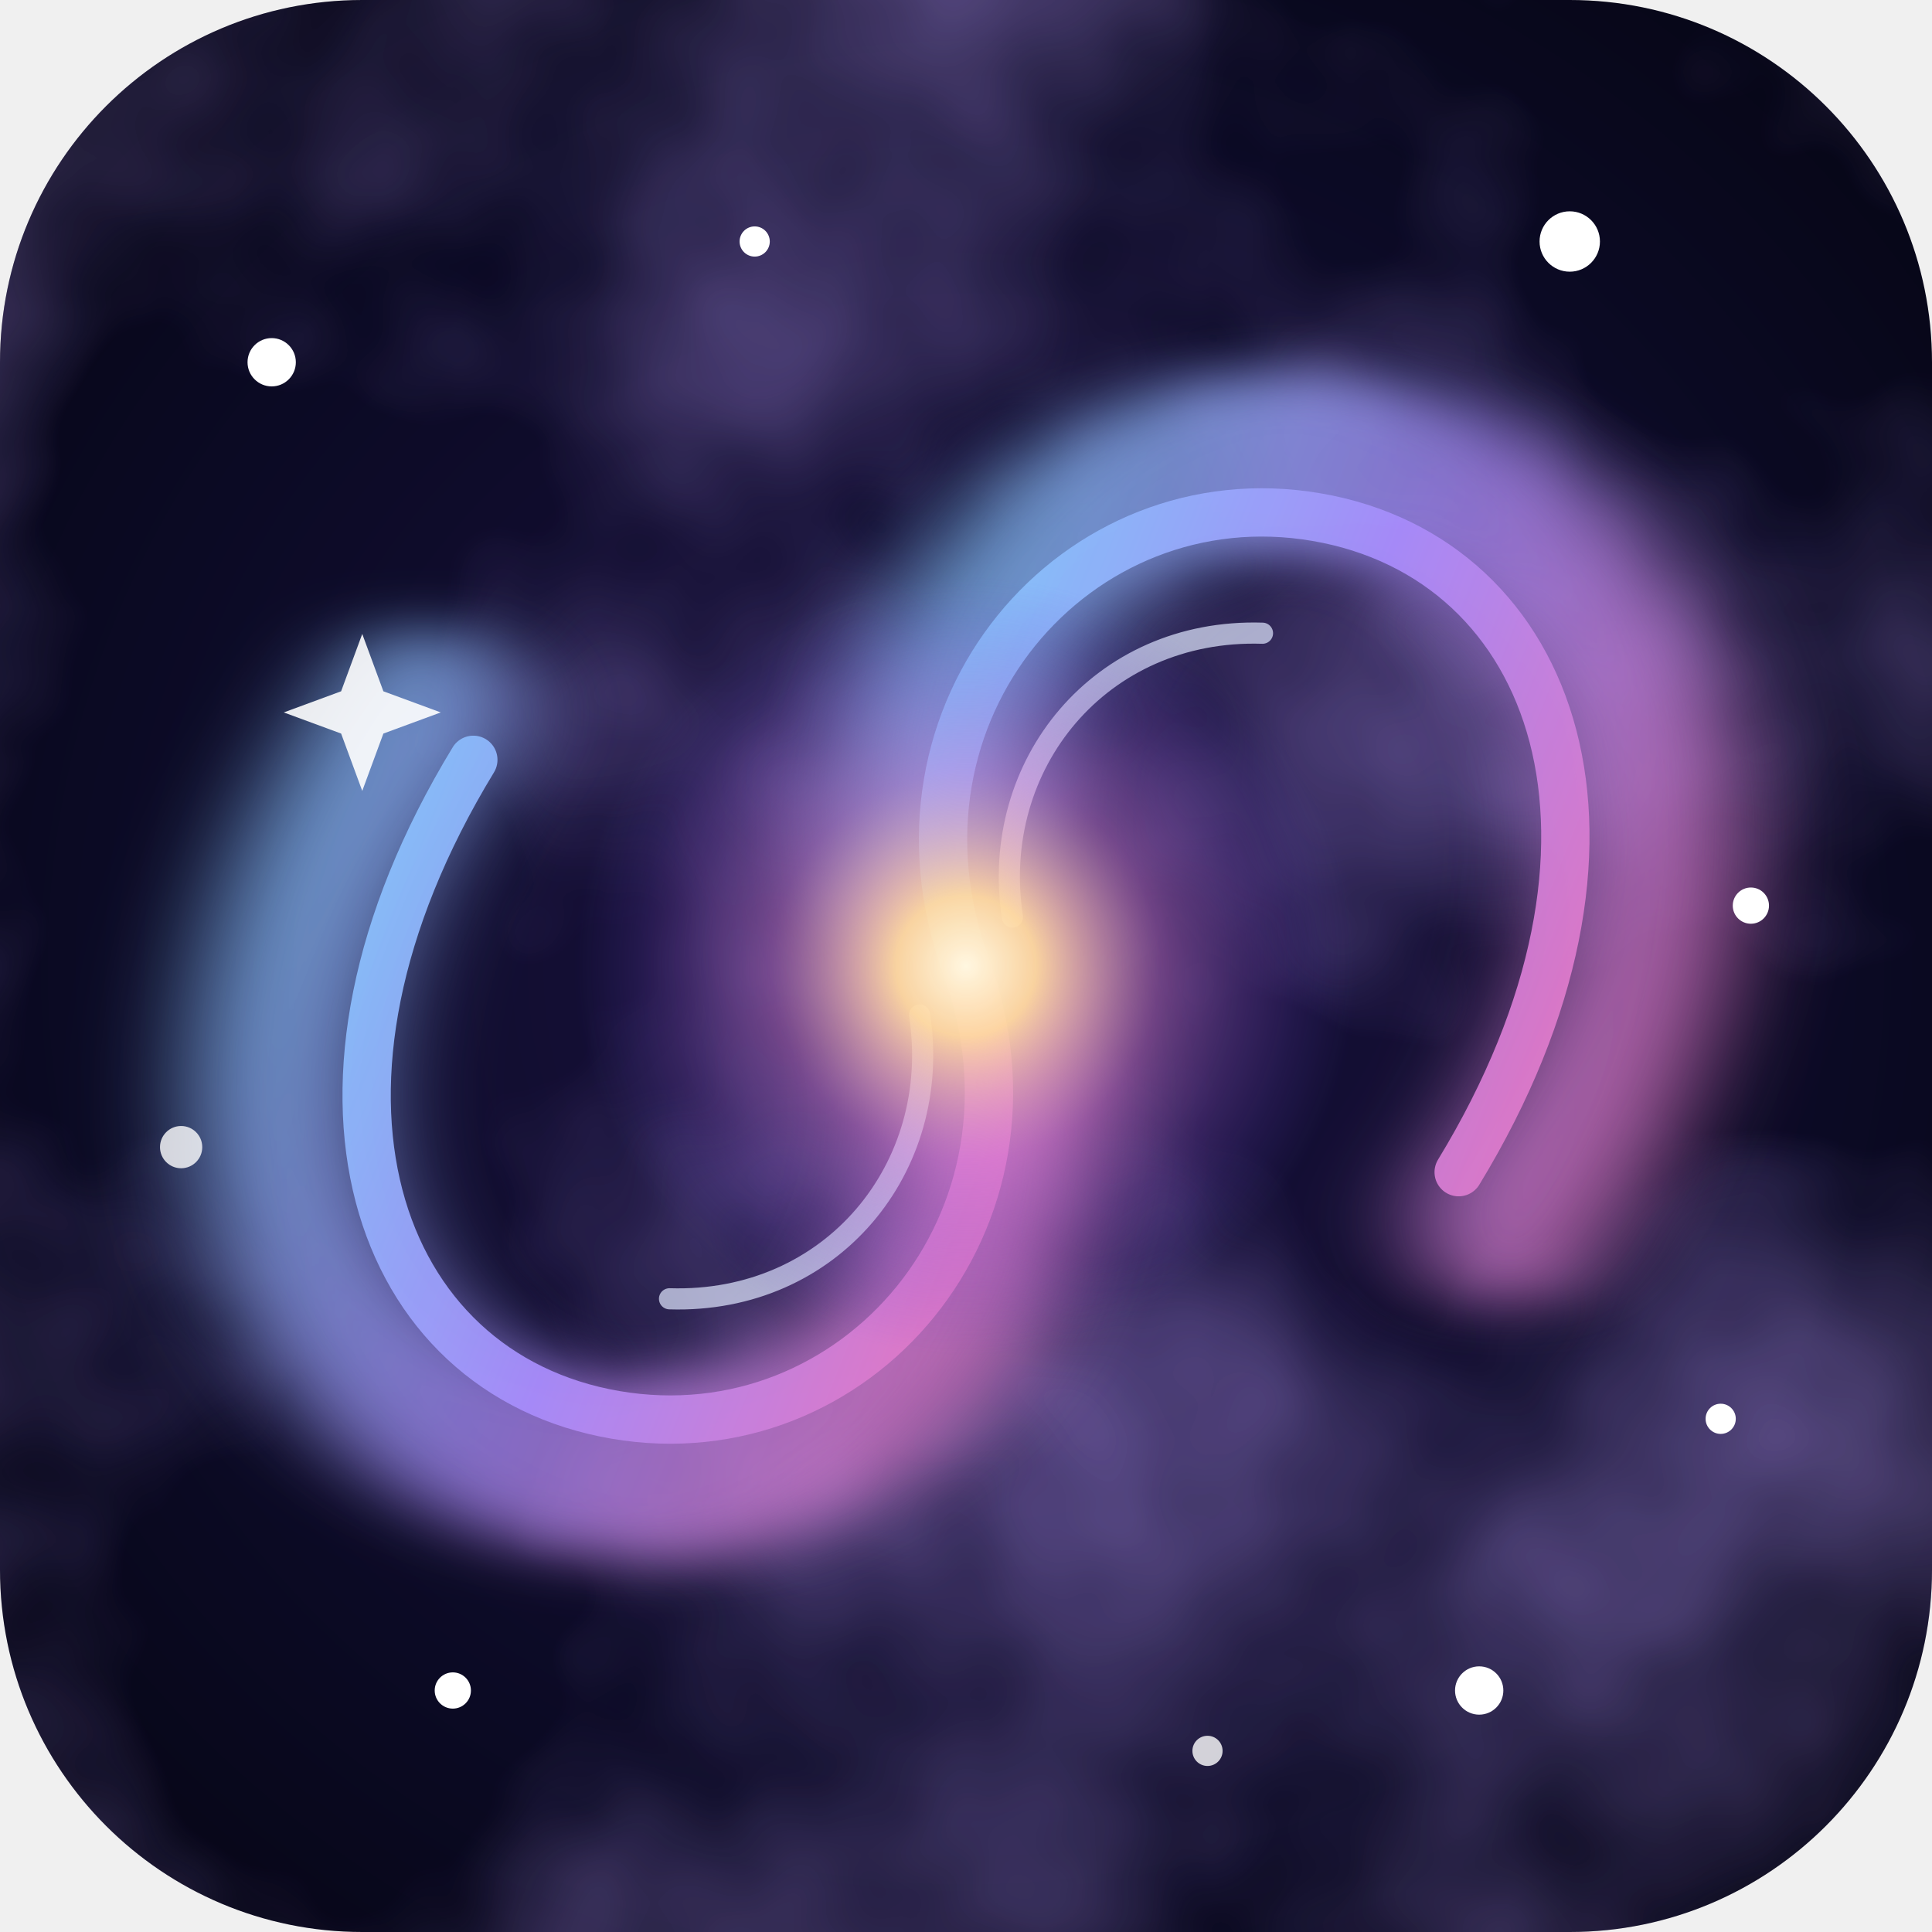
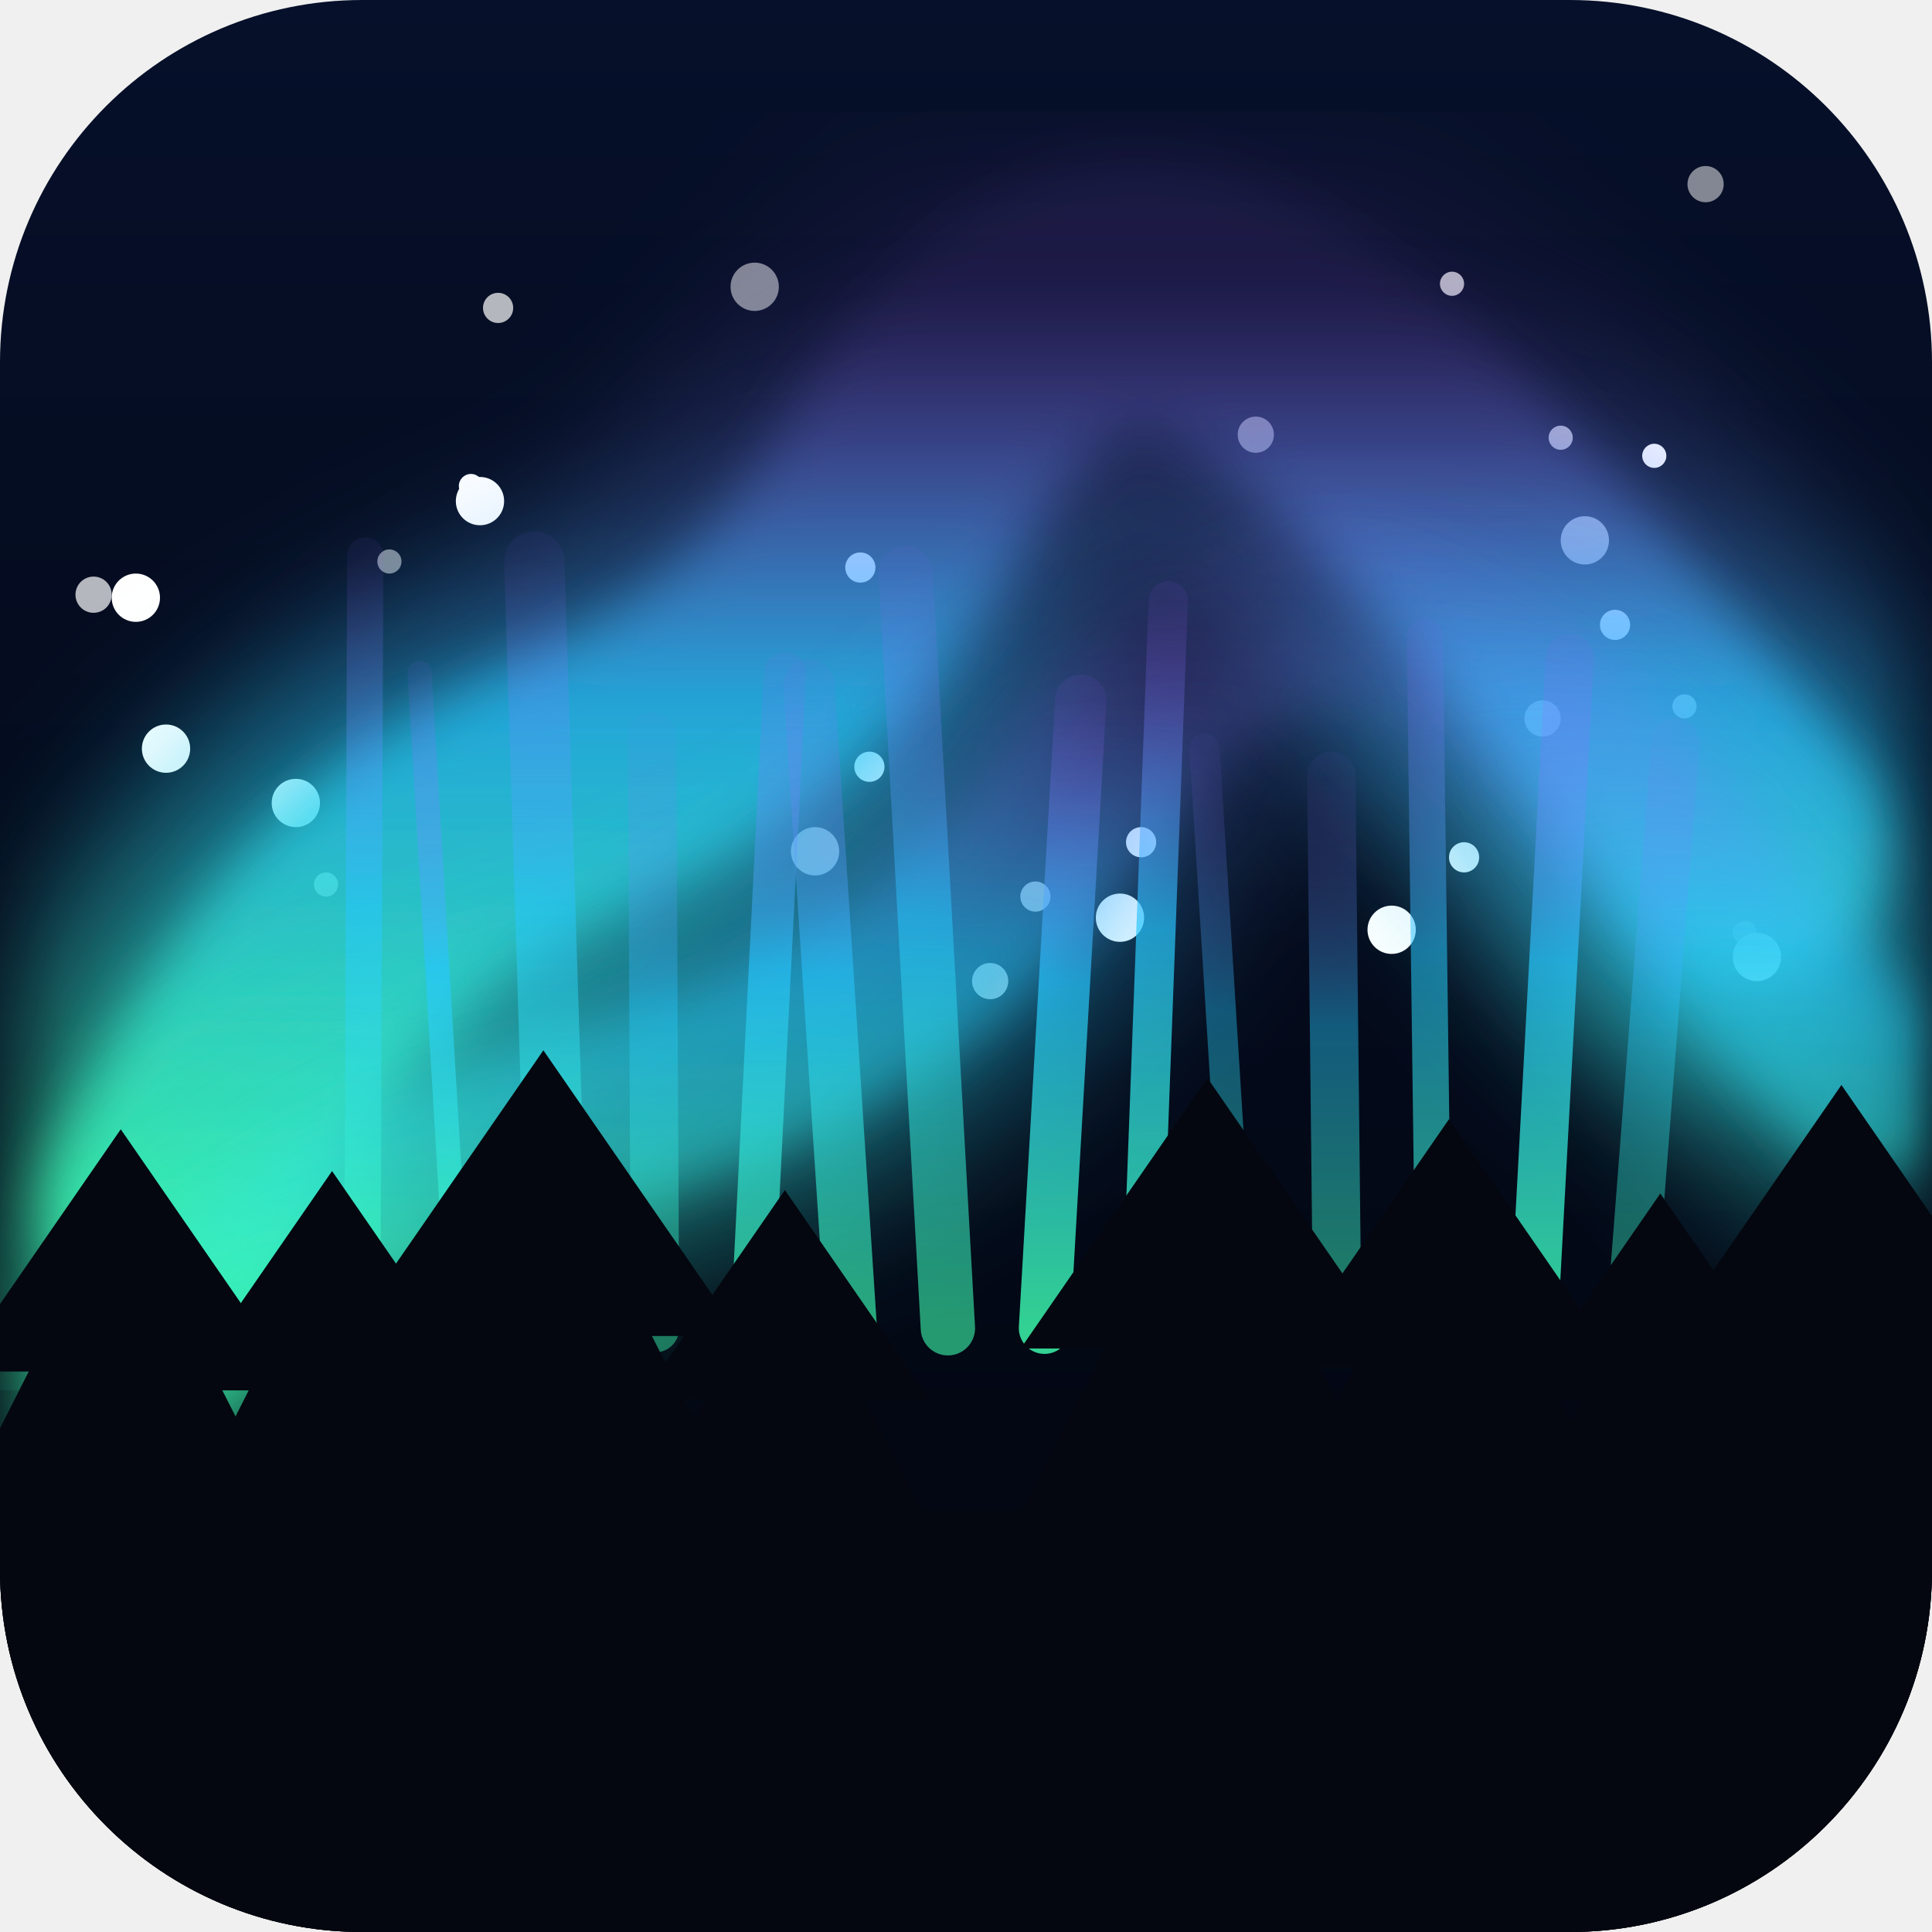
<svg xmlns="http://www.w3.org/2000/svg" viewBox="0 0 64 64">
  <defs>
-     <radialGradient id="bg" cx="50%" cy="50%" r="75%">
-       <stop offset="0" stop-color="#1a1240" />
-       <stop offset=".6" stop-color="#0b0a24" />
-       <stop offset="1" stop-color="#04040f" />
-     </radialGradient>
-     <radialGradient id="core" cx="50%" cy="50%" r="50%">
-       <stop offset="0" stop-color="#fff7e0" />
-       <stop offset=".18" stop-color="#ffd9a0" stop-opacity=".95" />
-       <stop offset=".5" stop-color="#d17ad6" stop-opacity=".45" />
-       <stop offset="1" stop-color="#5b3fd1" stop-opacity="0" />
-     </radialGradient>
-     <linearGradient id="arm" x1="0" y1="0" x2="1" y2="1">
-       <stop offset="0" stop-color="#7dd3fc" />
-       <stop offset=".5" stop-color="#a78bfa" />
-       <stop offset="1" stop-color="#f472b6" />
+     <linearGradient id="bg1" x1="0" y1="0" x2="0" y2="1">
+       <stop offset="0" stop-color="#06102a" />
+       <stop offset="1" stop-color="#02040c" />
    </linearGradient>
-     <filter id="neb" x="0" y="0" width="100%" height="100%">
-       <feTurbulence type="fractalNoise" baseFrequency=".05" numOctaves="4" seed="11" />
-       <feColorMatrix type="matrix" values="0 0 0 0 .45  0 0 0 0 .3  0 0 0 0 .9  0 0 0 1.4 -.55" />
+     <filter id="bl1" x="-20%" y="-20%" width="140%" height="140%">
+       <feGaussianBlur stdDeviation="2.2" />
    </filter>
-     <filter id="blur">
-       <feGaussianBlur stdDeviation="1.4" />
+     <filter id="bs1" x="-20%" y="-20%" width="140%" height="140%">
+       <feGaussianBlur stdDeviation=".9" />
    </filter>
-     <clipPath id="tile">
+     <clipPath id="t1">
      <rect width="64" height="64" rx="12" />
    </clipPath>
+     <linearGradient id="a1" x1="0" y1="1" x2="0" y2="0">
+       <stop offset="0" stop-color="#3dffb0" />
+       <stop offset=".55" stop-color="#27c6ff" stop-opacity=".85" />
+       <stop offset="1" stop-color="#a45bff" stop-opacity=".1" />
+     </linearGradient>
  </defs>
-   <g clip-path="url(#tile)">
-     <rect width="64" height="64" fill="url(#bg)" />
-     <rect width="64" height="64" filter="url(#neb)" opacity=".7" />
-     <g fill="none" stroke-linecap="round" transform="rotate(-20 32 32)">
-       <g filter="url(#blur)" stroke="url(#arm)" opacity=".75" stroke-width="6">
-         <path d="M32 32C32 22 42 16 50 21S58 38 46 46" />
-         <path d="M32 32C32 42 22 48 14 43S6 26 18 18" />
-       </g>
-       <g stroke="url(#arm)" stroke-width="1.6" opacity=".95">
-         <path d="M32 32C32 23 41 18 48 22S55 36 45 44" />
-         <path d="M32 32C32 41 23 46 16 42S9 28 19 20" />
-       </g>
-       <g stroke="#e0e7ff" stroke-width=".7" opacity=".7">
-         <path d="M34 31C35 26 40 23 45 25" />
-         <path d="M30 33C29 38 24 41 19 39" />
-       </g>
-     </g>
-     <circle cx="32" cy="32" r="13" fill="url(#core)" />
-     <g fill="#fff">
-       <circle cx="9" cy="12" r=".8" />
-       <circle cx="52" cy="8" r="1" />
-       <circle cx="58" cy="30" r=".6" />
-       <circle cx="6" cy="38" r=".7" opacity=".8" />
-       <circle cx="49" cy="56" r=".8" />
-       <circle cx="15" cy="56" r=".6" />
-       <circle cx="25" cy="8" r=".5" />
-       <circle cx="40" cy="58" r=".5" opacity=".8" />
-       <circle cx="57" cy="47" r=".5" />
-     </g>
-     <path d="M12 21l.7 1.9 1.9.7-1.9.7-.7 1.9-.7-1.9-1.9-.7 1.9-.7z" fill="#fff" opacity=".9" />
+   <g clip-path="url(#t1)">
+     <rect width="64" height="64" fill="url(#bg1)" />
+     <circle cx="10.8" cy="29.3" r="0.4" fill="#fff" opacity="0.7" />
+     <circle cx="9.8" cy="26.6" r="0.8" fill="#fff" opacity="1.0" />
+     <circle cx="25.0" cy="9.5" r="0.8" fill="#fff" opacity="0.5" />
+     <circle cx="54.8" cy="15.1" r="0.4" fill="#fff" opacity="1.0" />
+     <circle cx="28.8" cy="25.4" r="0.5" fill="#fff" opacity="1.0" />
+     <circle cx="57.8" cy="30.9" r="0.4" fill="#fff" opacity="0.5" />
+     <circle cx="4.5" cy="19.8" r="0.8" fill="#fff" opacity="1.0" />
+     <circle cx="15.6" cy="16.1" r="0.4" fill="#fff" opacity="1.0" />
+     <circle cx="15.9" cy="16.6" r="0.8" fill="#fff" opacity="1.0" />
+     <circle cx="16.5" cy="10.2" r="0.5" fill="#fff" opacity="0.7" />
+     <circle cx="58.2" cy="31.7" r="0.8" fill="#fff" opacity="1.0" />
+     <circle cx="56.5" cy="6.1" r="0.6" fill="#fff" opacity="0.5" />
+     <circle cx="46.1" cy="30.8" r="0.8" fill="#fff" opacity="1.0" />
+     <circle cx="51.1" cy="23.8" r="0.6" fill="#fff" opacity="0.7" />
+     <circle cx="37.1" cy="30.4" r="0.8" fill="#fff" opacity="1.0" />
+     <circle cx="52.5" cy="17.9" r="0.8" fill="#fff" opacity="0.7" />
+     <circle cx="41.6" cy="14.4" r="0.6" fill="#fff" opacity="0.5" />
+     <circle cx="28.5" cy="18.8" r="0.5" fill="#fff" opacity="1.0" />
+     <circle cx="51.7" cy="14.5" r="0.4" fill="#fff" opacity="0.7" />
+     <circle cx="5.5" cy="24.8" r="0.8" fill="#fff" opacity="1.0" />
+     <circle cx="12.9" cy="18.6" r="0.4" fill="#fff" opacity="0.5" />
+     <circle cx="34.3" cy="29.7" r="0.5" fill="#fff" opacity="0.7" />
+     <circle cx="32.8" cy="32.5" r="0.6" fill="#fff" opacity="0.7" />
+     <circle cx="55.8" cy="23.4" r="0.4" fill="#fff" opacity="0.7" />
+     <circle cx="48.5" cy="28.4" r="0.5" fill="#fff" opacity="1.0" />
+     <circle cx="48.1" cy="9.4" r="0.4" fill="#fff" opacity="0.7" />
+     <circle cx="53.5" cy="20.7" r="0.5" fill="#fff" opacity="1.0" />
+     <circle cx="27.0" cy="28.2" r="0.8" fill="#fff" opacity="0.7" />
+     <circle cx="3.1" cy="19.7" r="0.6" fill="#fff" opacity="0.7" />
+     <circle cx="37.8" cy="27.9" r="0.5" fill="#fff" opacity="1.0" />
+     <path d="M6 40C14 22 22 30 30 16S46 14 58 28" stroke="url(#a1)" stroke-width="16.2" fill="none" stroke-linecap="round" filter="url(#bl1)" opacity="0.56" />
+     <path d="M6 40C14 22 22 30 30 16S46 14 58 28" stroke="url(#a1)" stroke-width="9" fill="none" stroke-linecap="round" filter="url(#bs1)" opacity="0.8" />
+     <path d="M4 46C16 34 26 40 36 26S52 26 62 36" stroke="url(#a1)" stroke-width="10.8" fill="none" stroke-linecap="round" filter="url(#bl1)" opacity="0.42" />
+     <path d="M4 46C16 34 26 40 36 26S52 26 62 36" stroke="url(#a1)" stroke-width="6" fill="none" stroke-linecap="round" filter="url(#bs1)" opacity="0.6" />
+     <path d="M12.0 44L12.1 18.4" stroke="url(#a1)" stroke-width="1.2" opacity="0.65" stroke-linecap="round" />
+     <path d="M15.2 44L13.9 22.3" stroke="url(#a1)" stroke-width="0.8" opacity="0.77" stroke-linecap="round" />
+     <path d="M18.5 44L17.7 18.6" stroke="url(#a1)" stroke-width="2.0" opacity="0.59" stroke-linecap="round" />
+     <path d="M21.7 44L21.6 24.4" stroke="url(#a1)" stroke-width="1.6" opacity="0.43" stroke-linecap="round" />
+     <path d="M24.9 44L26.0 22.3" stroke="url(#a1)" stroke-width="1.4" opacity="0.72" stroke-linecap="round" />
+     <path d="M28.2 44L26.8 22.7" stroke="url(#a1)" stroke-width="1.7" opacity="0.65" stroke-linecap="round" />
+     <path d="M31.4 44L30.0 19.0" stroke="url(#a1)" stroke-width="1.8" opacity="0.59" stroke-linecap="round" />
+     <path d="M34.6 44L35.8 23.2" stroke="url(#a1)" stroke-width="1.7" opacity="0.81" stroke-linecap="round" />
+     <path d="M37.8 44L38.7 19.9" stroke="url(#a1)" stroke-width="1.3" opacity="0.82" stroke-linecap="round" />
+     <path d="M41.1 44L39.9 24.8" stroke="url(#a1)" stroke-width="1.0" opacity="0.46" stroke-linecap="round" />
+     <path d="M44.3 44L44.1 25.7" stroke="url(#a1)" stroke-width="1.6" opacity="0.50" stroke-linecap="round" />
+     <path d="M47.5 44L47.2 21.1" stroke="url(#a1)" stroke-width="1.2" opacity="0.64" stroke-linecap="round" />
+     <path d="M50.8 44L52.0 21.8" stroke="url(#a1)" stroke-width="1.6" opacity="0.81" stroke-linecap="round" />
+     <path d="M54.0 44L55.5 24.6" stroke="url(#a1)" stroke-width="1.6" opacity="0.43" stroke-linecap="round" />
+     <rect y="50" width="64" height="14" fill="#04070f" />
+     <path d="M4 37.409L9.544 45.434L7.049 45.434L10.376 52L-2.376 52L0.951 45.434L-1.544 45.434Z" fill="#04070f" />
+     <path d="M11 38.793L16.019 46.057L13.76 46.057L16.771 52L5.229 52L8.24 46.057L5.981 46.057Z" fill="#04070f" />
+     <path d="M18 34.793L24.539 44.257L21.596 44.257L25.52 52L10.48 52L14.404 44.257L11.461 44.257Z" fill="#04070f" />
+     <path d="M26 39.421L30.78 46.339L28.629 46.339L31.497 52L20.503 52L23.371 46.339L21.22 46.339Z" fill="#04070f" />
+     <path d="M40 35.713L46.189 44.671L43.404 44.671L47.117 52L32.883 52L36.596 44.671L33.811 44.671Z" fill="#04070f" />
+     <path d="M48 37.074L53.672 45.284L51.119 45.284L54.522 52L41.478 52L44.881 45.284L42.328 45.284Z" fill="#04070f" />
+     <path d="M55 39.536L59.736 46.391L57.605 46.391L60.447 52L49.553 52L52.395 46.391L50.264 46.391Z" fill="#04070f" />
+     <path d="M61 35.941L67.103 44.773L64.356 44.773L68.018 52L53.982 52L57.644 44.773L54.897 44.773Z" fill="#04070f" />
+     <path d="M0 52h64v12H0z" fill="#04070f" />
  </g>
</svg>
